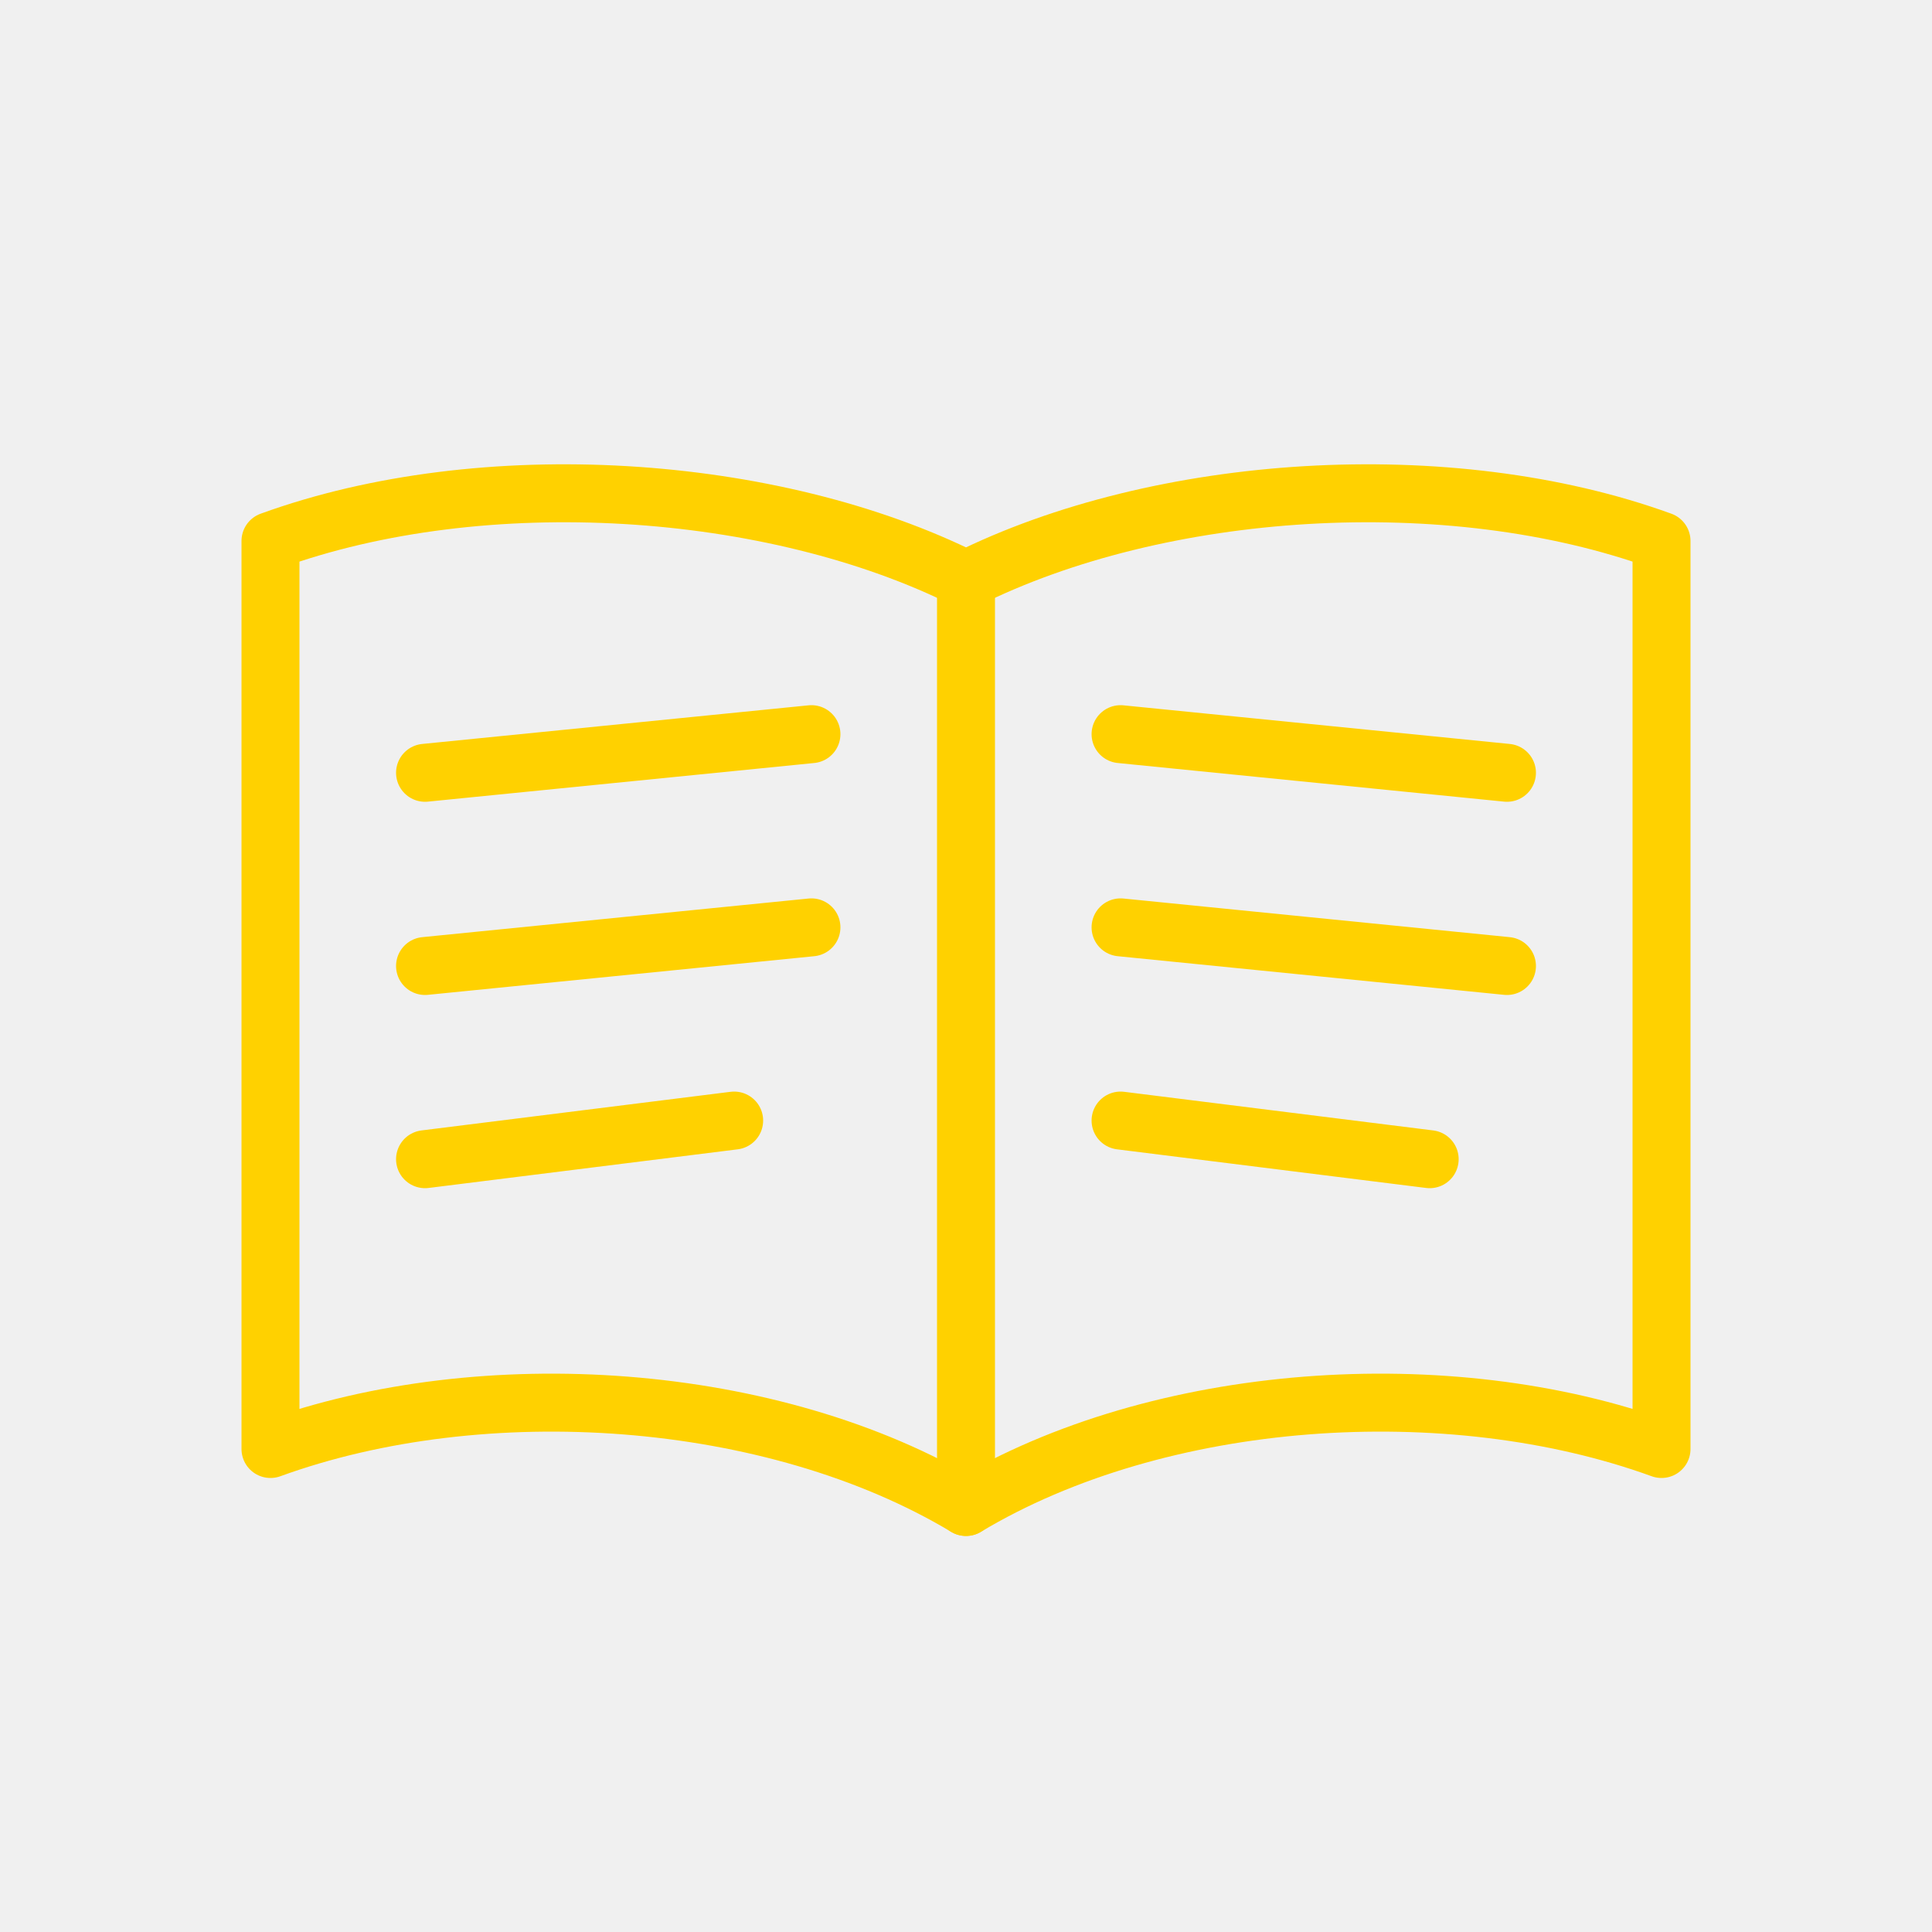
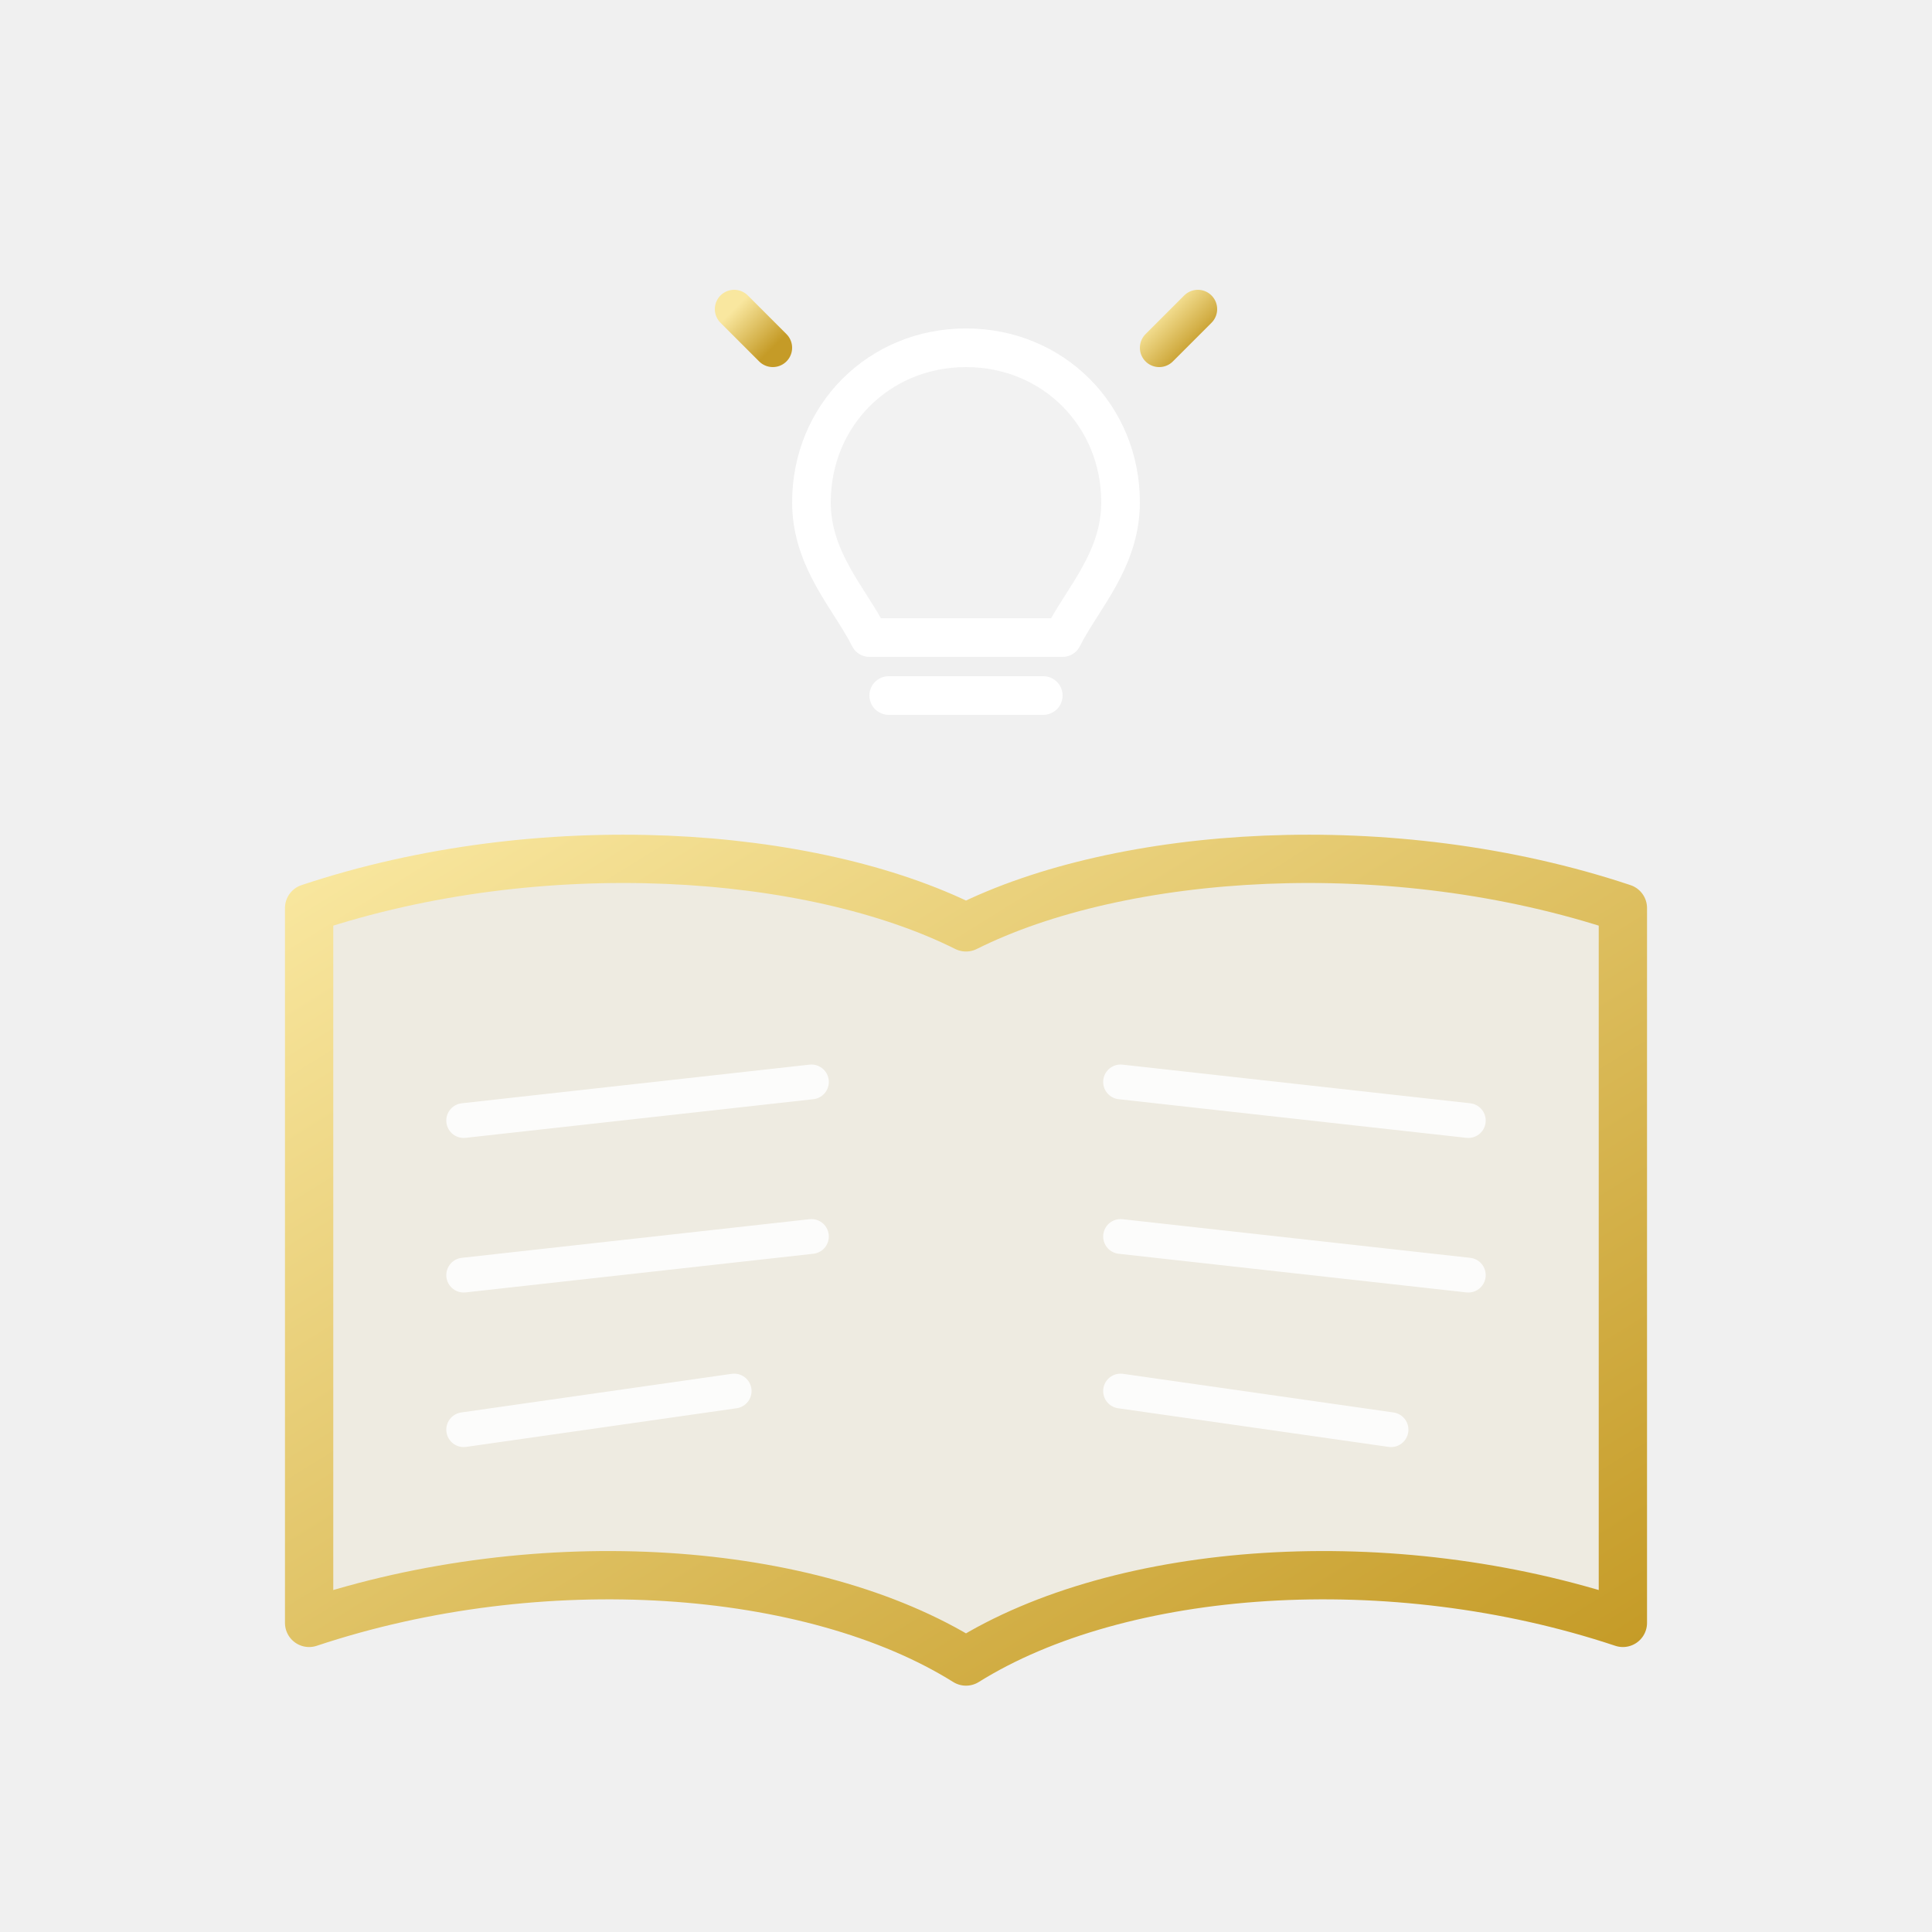
- <svg xmlns="http://www.w3.org/2000/svg" viewBox="0 0 100 100" width="100" height="100" fill="none" stroke="#FFD100" stroke-width="3" stroke-linecap="round" stroke-linejoin="round">
-   <path d="M50,30 C40,25 25,24 14,28 L14,75 C25,71 40,72 50,78 C60,72 75,71 86,75 L86,28 C75,24 60,25 50,30 Z" />
-   <line x1="50" y1="30" x2="50" y2="78" />
-   <line x1="22" y1="40" x2="42" y2="38" />
-   <line x1="22" y1="50" x2="42" y2="48" />
-   <line x1="22" y1="60" x2="38" y2="58" />
-   <line x1="58" y1="38" x2="78" y2="40" />
-   <line x1="58" y1="48" x2="78" y2="50" />
-   <line x1="58" y1="58" x2="74" y2="60" />
+ <svg xmlns="http://www.w3.org/2000/svg" viewBox="0 0 100 100" width="100" height="100" fill="none" stroke="#D4AF37" stroke-width="2.5" stroke-linecap="round" stroke-linejoin="round">
+   <defs>
+     <linearGradient id="goldStrokeStory" x1="0%" y1="0%" x2="100%" y2="100%">
+       <stop offset="0%" stop-color="#F9E79F" />
+       <stop offset="100%" stop-color="#C59B27" />
+     </linearGradient>
+   </defs>
+   <path d="M42,26 C42,21.5 45.5,18 50,18 C54.5,18 58,21.5 58,26 C58,29 56,31 55,33 L45,33 C44,31 42,29 42,26 Z" stroke="#FFFFFF" stroke-width="2" fill="rgba(255,255,255,0.15)" />
+   <line x1="46" y1="36" x2="54" y2="36" stroke="#FFFFFF" stroke-width="2" />
+   <line x1="50" y1="12" x2="50" y2="15" stroke="url(#goldStrokeStory)" stroke-width="2" />
+   <line x1="38" y1="16" x2="40" y2="18" stroke="url(#goldStrokeStory)" stroke-width="2" />
+   <line x1="62" y1="16" x2="60" y2="18" stroke="url(#goldStrokeStory)" stroke-width="2" />
+   <path d="M50,48 C42,44 28,43 16,47 L16,84 C28,80 42,81 50,86 C58,81 72,80 84,84 L84,47 C72,43 58,44 50,48 Z" stroke="url(#goldStrokeStory)" stroke-width="2.5" fill="rgba(212,175,55,0.08)" />
+   <line x1="50" y1="48" x2="50" y2="86" stroke="url(#goldStrokeStory)" stroke-width="2.5" />
+   <line x1="24" y1="58" x2="42" y2="56" stroke="#FFFFFF" stroke-width="1.8" opacity="0.85" />
+   <line x1="24" y1="66" x2="42" y2="64" stroke="#FFFFFF" stroke-width="1.8" opacity="0.85" />
+   <line x1="24" y1="74" x2="38" y2="72" stroke="#FFFFFF" stroke-width="1.8" opacity="0.85" />
+   <line x1="58" y1="56" x2="76" y2="58" stroke="#FFFFFF" stroke-width="1.8" opacity="0.85" />
+   <line x1="58" y1="64" x2="76" y2="66" stroke="#FFFFFF" stroke-width="1.8" opacity="0.85" />
+   <line x1="58" y1="72" x2="72" y2="74" stroke="#FFFFFF" stroke-width="1.8" opacity="0.85" />
</svg>
